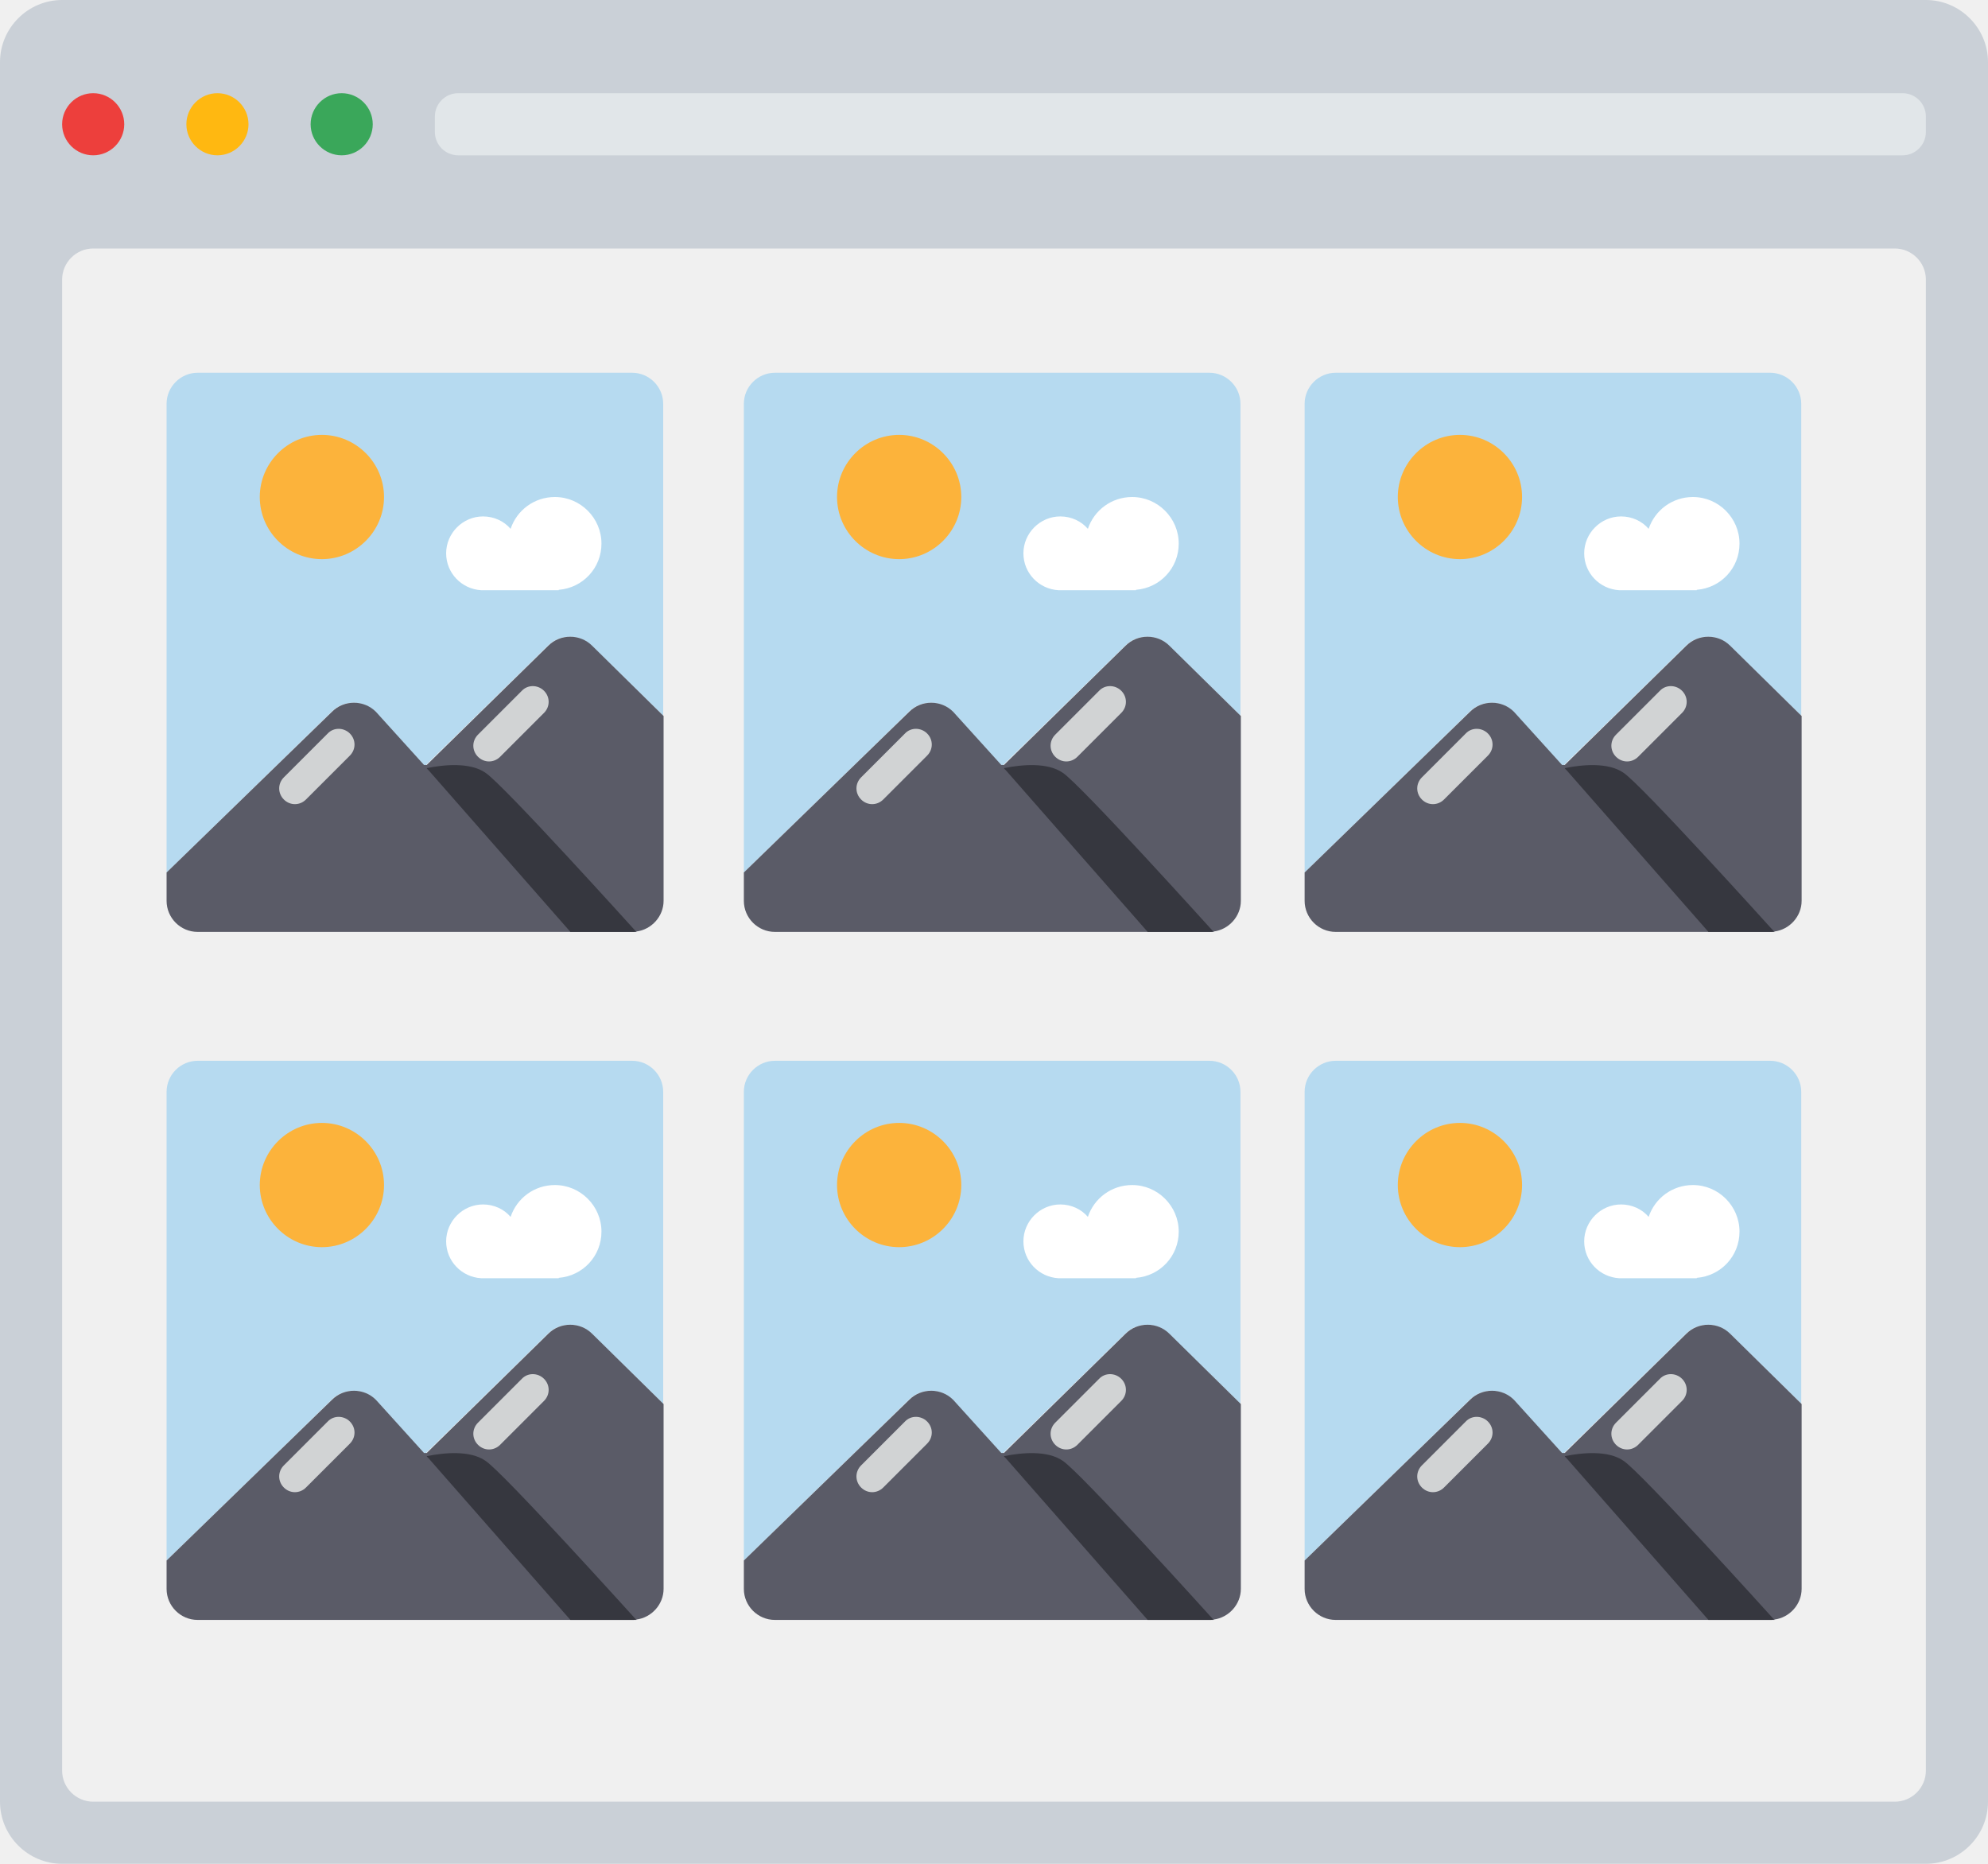
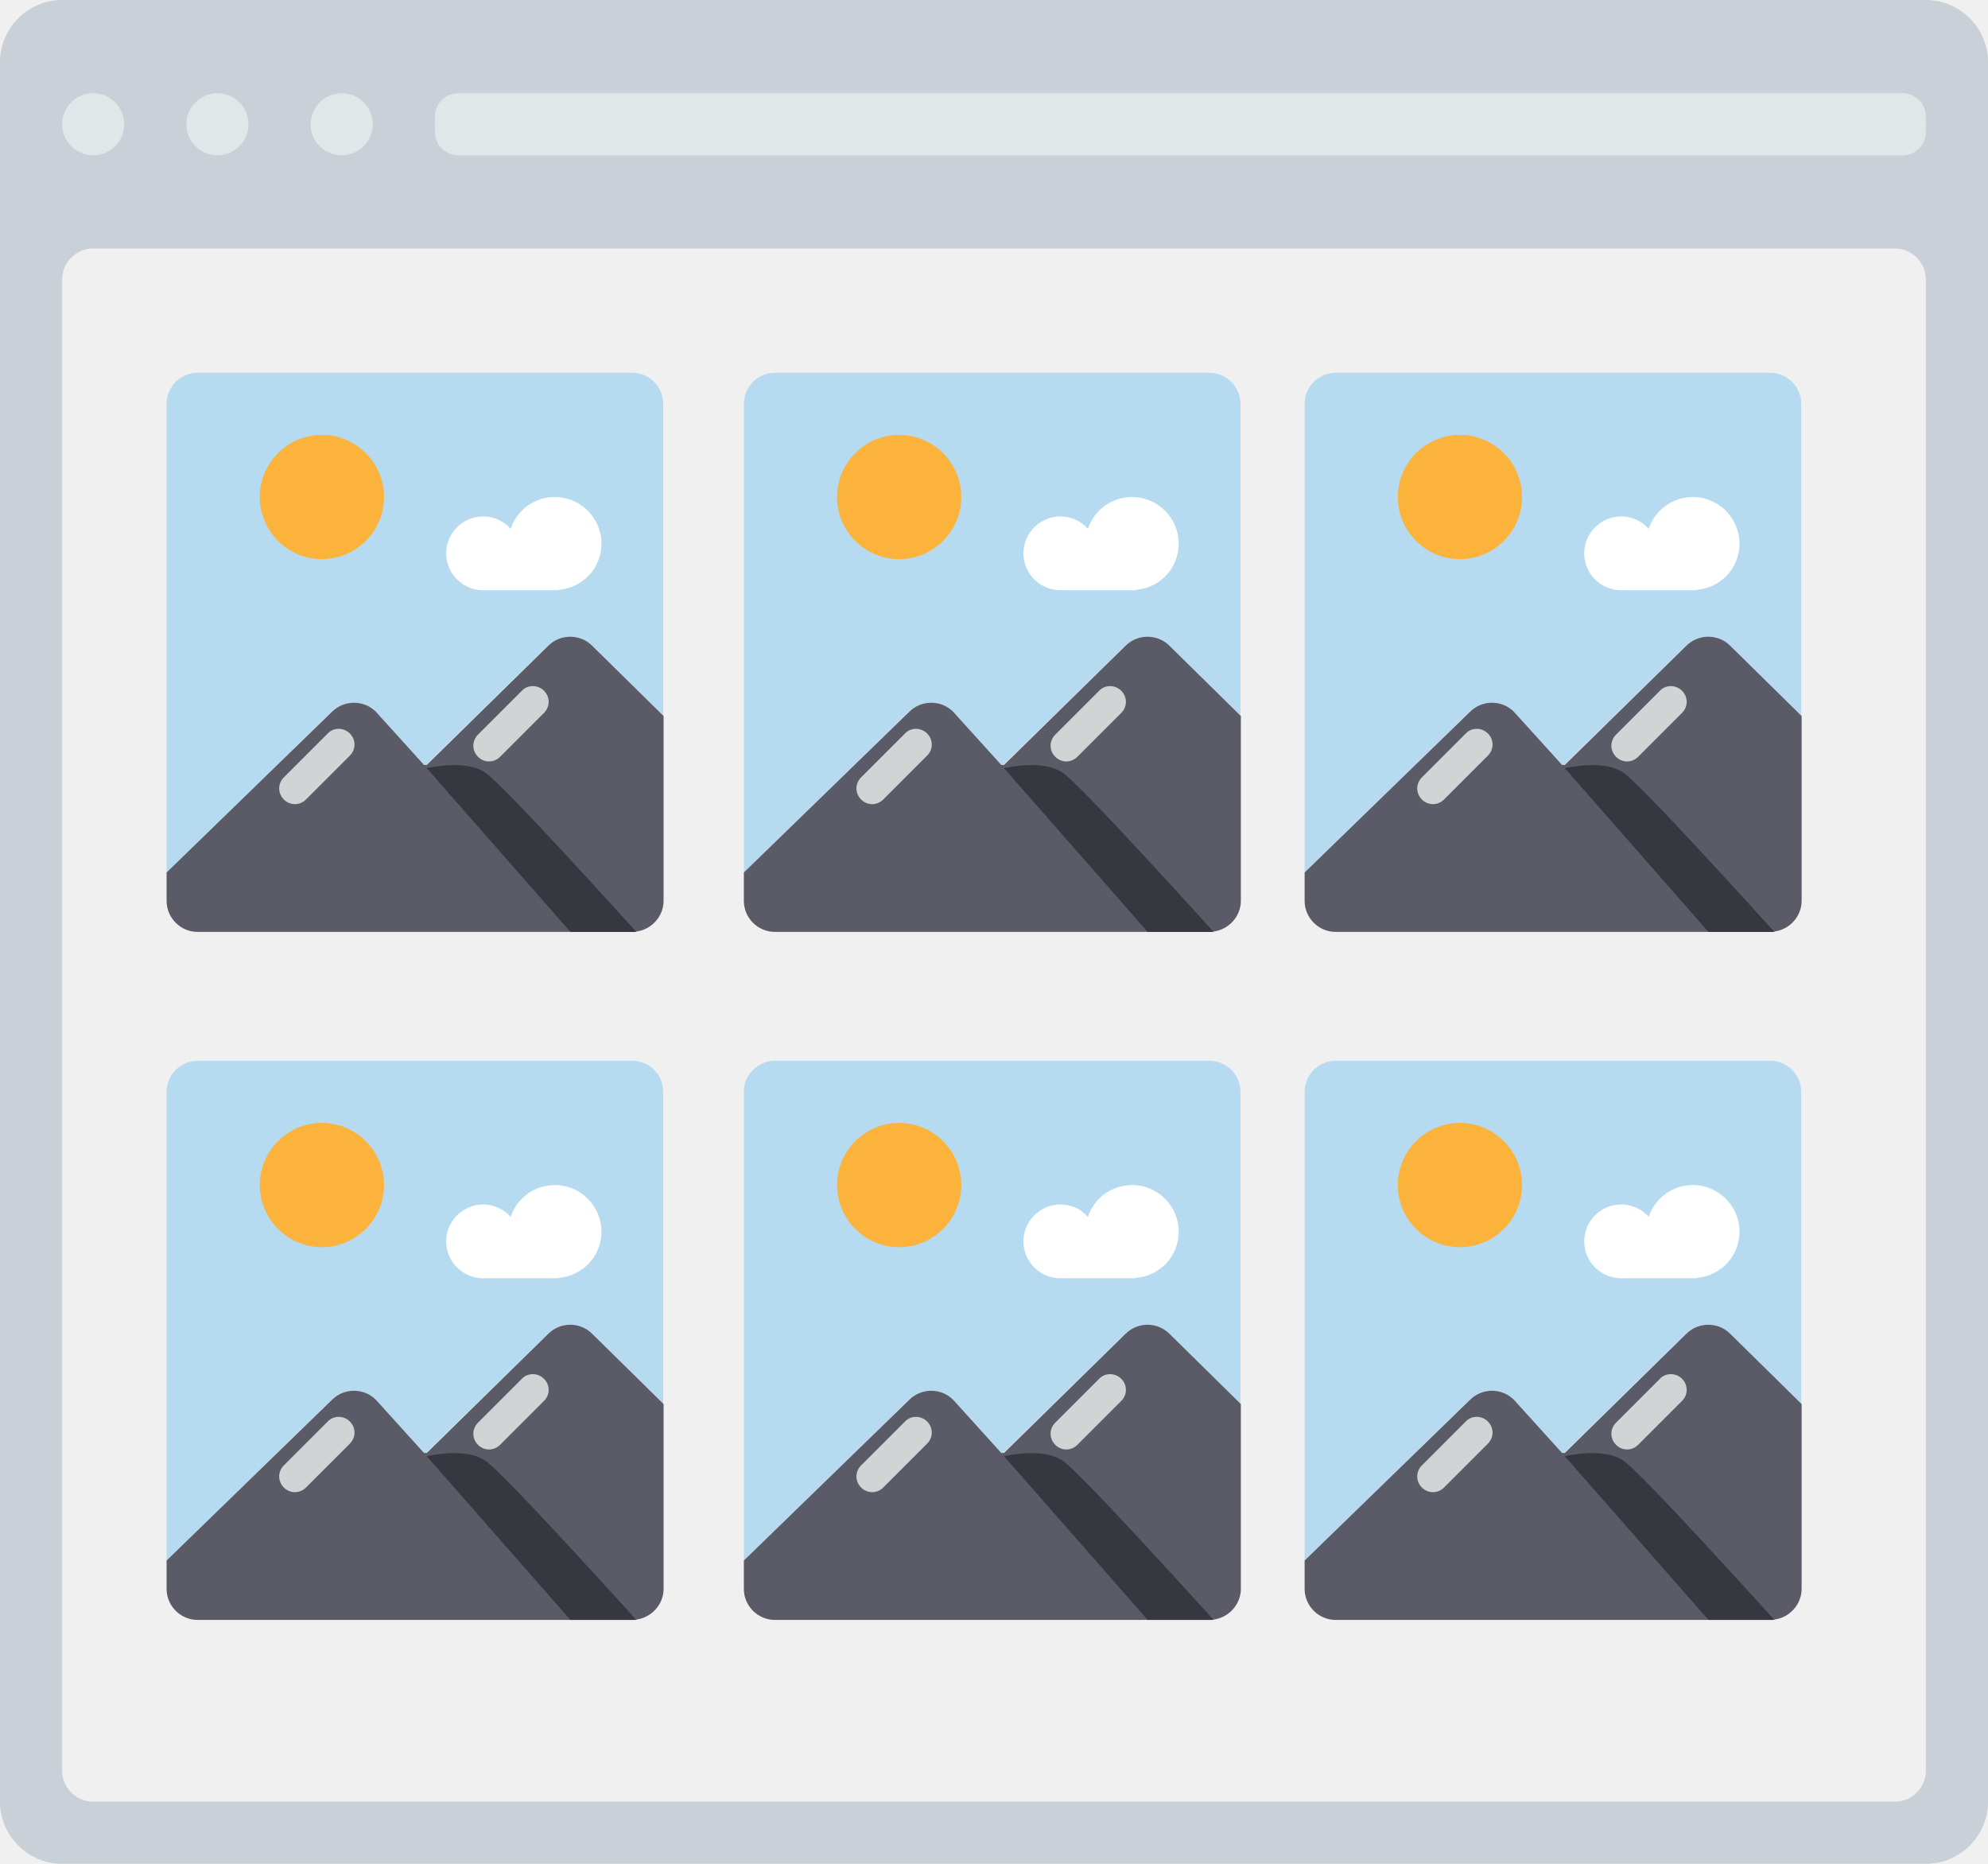
- <svg xmlns="http://www.w3.org/2000/svg" width="100%" height="100%" viewBox="0 0 512 480" version="1.1" xml:space="preserve" style="fill-rule:evenodd;clip-rule:evenodd;stroke-linejoin:round;stroke-miterlimit:1.414;">
+ <svg xmlns="http://www.w3.org/2000/svg" width="100%" height="100%" viewBox="0 0 512 480" version="1.1" xml:space="preserve" style="fill-rule:evenodd;clip-rule:evenodd;stroke-linejoin:round;stroke-miterlimit:2;">
  <g>
    <path d="M496,0L16,0C7.2,0 0,7.2 0,16L0,464C0,472.8 7.2,480 16,480L496,480C504.8,480 512,472.8 512,464L512,16C512,7.2 504.8,0 496,0ZM496,456C496,460.4 492.4,464 488,464L24,464C19.6,464 16,460.4 16,456L16,72C16,67.6 19.6,64 24,64L488,64C492.4,64 496,67.6 496,72L496,456Z" style="fill:rgb(202,208,215);fill-rule:nonzero;" />
    <path d="M490,40L118,40C114.7,40 112,37.3 112,34L112,30C112,26.7 114.7,24 118,24L490,24C493.3,24 496,26.7 496,30L496,34C496,37.3 493.3,40 490,40Z" style="fill:rgb(225,230,233);fill-rule:nonzero;" />
-     <path d="M24,40C19.6,40 16,36.4 16,32C16,27.6 19.6,24 24,24C28.4,24 32,27.6 32,32C32,36.4 28.4,40 24,40Z" style="fill:rgb(237,63,60);" />
-     <path d="M64,32C64,27.6 60.4,24 56,24C51.6,24 48,27.6 48,32C48,36.4 51.6,40 56,40C60.4,40 64,36.4 64,32Z" style="fill:rgb(255,184,17);" />
-     <path d="M96,32C96,27.6 92.4,24 88,24C83.6,24 80,27.6 80,32C80,36.4 83.6,40 88,40C92.4,40 96,36.4 96,32Z" style="fill:rgb(58,167,90);" />
+     <path d="M24,40C19.6,40 16,36.4 16,32C16,27.6 19.6,24 24,24C28.4,24 32,27.6 32,32C32,36.4 28.4,40 24,40Z" style="fill:rgb(225,230,233);" />
+     <path d="M64,32C64,27.6 60.4,24 56,24C51.6,24 48,27.6 48,32C48,36.4 51.6,40 56,40C60.4,40 64,36.4 64,32Z" style="fill:rgb(225,230,233);" />
+     <path d="M96,32C96,27.6 92.4,24 88,24C83.6,24 80,27.6 80,32C80,36.4 83.6,40 88,40C92.4,40 96,36.4 96,32Z" style="fill:rgb(225,230,233);" />
  </g>
  <g>
    <path d="M389.8,183.3L402.5,197.3L434.2,166.3C437.3,163.2 442.4,163.2 445.5,166.3L463.9,184.3L463.9,104C463.9,99.6 460.3,96 455.9,96L344,96C339.6,96 336,99.6 336,104L336,224.7L378.5,183.3C381.6,180.2 386.7,180.2 389.8,183.3Z" style="fill:rgb(182,218,240);fill-rule:nonzero;" />
    <path d="M445.6,166.3C442.5,163.2 437.4,163.2 434.3,166.3L403,197L402.3,197L389.9,183.3C386.8,180.2 381.7,180.2 378.6,183.3L336,224.7L336,232C336,236.4 339.6,240 344,240L457,240L457,239.9C460.9,239.4 464,236 464,232L464,184.4L445.6,166.3Z" style="fill:rgb(90,91,103);fill-rule:nonzero;" />
    <path d="M377.5,188.9L366.2,200.2C364.6,201.8 364.6,204.3 366.2,205.9C367.8,207.5 370.3,207.5 371.9,205.9L383.2,194.6C384.8,193 384.8,190.5 383.2,188.9C381.6,187.3 379,187.3 377.5,188.9Z" style="fill:rgb(209,211,212);fill-rule:nonzero;" />
    <path d="M427.5,177.9L416.2,189.2C414.6,190.8 414.6,193.3 416.2,194.9C417.8,196.5 420.3,196.5 421.9,194.9L433.2,183.6C434.8,182 434.8,179.5 433.2,177.9C431.6,176.3 429,176.3 427.5,177.9Z" style="fill:rgb(209,211,212);fill-rule:nonzero;" />
    <path d="M418.1,199C414.2,196.3 407.6,196.9 403.1,197.8L403,197.9L403.5,198.4L440,240L456,240C456.3,240 456.6,240 456.9,239.9C455.8,238.7 422.6,201.9 418.1,199Z" style="fill:rgb(54,55,63);fill-rule:nonzero;" />
    <path d="M376,144C367.2,144 360,136.8 360,128C360,119.2 367.2,112 376,112C384.8,112 392,119.2 392,128C392,136.8 384.8,144 376,144Z" style="fill:rgb(252,179,59);fill-rule:nonzero;" />
    <path d="M448,140C448,133.4 442.6,128 436,128C430.7,128 426.2,131.4 424.6,136.2C422.9,134.2 420.3,133 417.5,133C412.3,133 408,137.3 408,142.5C408,147.6 412,151.7 417,152L437,152L437,151.9C443.2,151.4 448,146.3 448,140Z" style="fill:white;fill-rule:nonzero;" />
  </g>
  <g transform="matrix(1,0,0,1,-293.097,0)">
    <path d="M389.8,183.3L402.5,197.3L434.2,166.3C437.3,163.2 442.4,163.2 445.5,166.3L463.9,184.3L463.9,104C463.9,99.6 460.3,96 455.9,96L344,96C339.6,96 336,99.6 336,104L336,224.7L378.5,183.3C381.6,180.2 386.7,180.2 389.8,183.3Z" style="fill:rgb(182,218,240);fill-rule:nonzero;" />
    <path d="M445.6,166.3C442.5,163.2 437.4,163.2 434.3,166.3L403,197L402.3,197L389.9,183.3C386.8,180.2 381.7,180.2 378.6,183.3L336,224.7L336,232C336,236.4 339.6,240 344,240L457,240L457,239.9C460.9,239.4 464,236 464,232L464,184.4L445.6,166.3Z" style="fill:rgb(90,91,103);fill-rule:nonzero;" />
    <path d="M377.5,188.9L366.2,200.2C364.6,201.8 364.6,204.3 366.2,205.9C367.8,207.5 370.3,207.5 371.9,205.9L383.2,194.6C384.8,193 384.8,190.5 383.2,188.9C381.6,187.3 379,187.3 377.5,188.9Z" style="fill:rgb(209,211,212);fill-rule:nonzero;" />
    <path d="M427.5,177.9L416.2,189.2C414.6,190.8 414.6,193.3 416.2,194.9C417.8,196.5 420.3,196.5 421.9,194.9L433.2,183.6C434.8,182 434.8,179.5 433.2,177.9C431.6,176.3 429,176.3 427.5,177.9Z" style="fill:rgb(209,211,212);fill-rule:nonzero;" />
    <path d="M418.1,199C414.2,196.3 407.6,196.9 403.1,197.8L403,197.9L403.5,198.4L440,240L456,240C456.3,240 456.6,240 456.9,239.9C455.8,238.7 422.6,201.9 418.1,199Z" style="fill:rgb(54,55,63);fill-rule:nonzero;" />
    <path d="M376,144C367.2,144 360,136.8 360,128C360,119.2 367.2,112 376,112C384.8,112 392,119.2 392,128C392,136.8 384.8,144 376,144Z" style="fill:rgb(252,179,59);fill-rule:nonzero;" />
    <path d="M448,140C448,133.4 442.6,128 436,128C430.7,128 426.2,131.4 424.6,136.2C422.9,134.2 420.3,133 417.5,133C412.3,133 408,137.3 408,142.5C408,147.6 412,151.7 417,152L437,152L437,151.9C443.2,151.4 448,146.3 448,140Z" style="fill:white;fill-rule:nonzero;" />
  </g>
  <g transform="matrix(1,0,0,1,-144.425,0)">
    <path d="M389.8,183.3L402.5,197.3L434.2,166.3C437.3,163.2 442.4,163.2 445.5,166.3L463.9,184.3L463.9,104C463.9,99.6 460.3,96 455.9,96L344,96C339.6,96 336,99.6 336,104L336,224.7L378.5,183.3C381.6,180.2 386.7,180.2 389.8,183.3Z" style="fill:rgb(182,218,240);fill-rule:nonzero;" />
    <path d="M445.6,166.3C442.5,163.2 437.4,163.2 434.3,166.3L403,197L402.3,197L389.9,183.3C386.8,180.2 381.7,180.2 378.6,183.3L336,224.7L336,232C336,236.4 339.6,240 344,240L457,240L457,239.9C460.9,239.4 464,236 464,232L464,184.4L445.6,166.3Z" style="fill:rgb(90,91,103);fill-rule:nonzero;" />
    <path d="M377.5,188.9L366.2,200.2C364.6,201.8 364.6,204.3 366.2,205.9C367.8,207.5 370.3,207.5 371.9,205.9L383.2,194.6C384.8,193 384.8,190.5 383.2,188.9C381.6,187.3 379,187.3 377.5,188.9Z" style="fill:rgb(209,211,212);fill-rule:nonzero;" />
    <path d="M427.5,177.9L416.2,189.2C414.6,190.8 414.6,193.3 416.2,194.9C417.8,196.5 420.3,196.5 421.9,194.9L433.2,183.6C434.8,182 434.8,179.5 433.2,177.9C431.6,176.3 429,176.3 427.5,177.9Z" style="fill:rgb(209,211,212);fill-rule:nonzero;" />
    <path d="M418.1,199C414.2,196.3 407.6,196.9 403.1,197.8L403,197.9L403.5,198.4L440,240L456,240C456.3,240 456.6,240 456.9,239.9C455.8,238.7 422.6,201.9 418.1,199Z" style="fill:rgb(54,55,63);fill-rule:nonzero;" />
    <path d="M376,144C367.2,144 360,136.8 360,128C360,119.2 367.2,112 376,112C384.8,112 392,119.2 392,128C392,136.8 384.8,144 376,144Z" style="fill:rgb(252,179,59);fill-rule:nonzero;" />
    <path d="M448,140C448,133.4 442.6,128 436,128C430.7,128 426.2,131.4 424.6,136.2C422.9,134.2 420.3,133 417.5,133C412.3,133 408,137.3 408,142.5C408,147.6 412,151.7 417,152L437,152L437,151.9C443.2,151.4 448,146.3 448,140Z" style="fill:white;fill-rule:nonzero;" />
  </g>
  <g transform="matrix(1,0,0,1,0,177.193)">
    <path d="M389.8,183.3L402.5,197.3L434.2,166.3C437.3,163.2 442.4,163.2 445.5,166.3L463.9,184.3L463.9,104C463.9,99.6 460.3,96 455.9,96L344,96C339.6,96 336,99.6 336,104L336,224.7L378.5,183.3C381.6,180.2 386.7,180.2 389.8,183.3Z" style="fill:rgb(182,218,240);fill-rule:nonzero;" />
    <path d="M445.6,166.3C442.5,163.2 437.4,163.2 434.3,166.3L403,197L402.3,197L389.9,183.3C386.8,180.2 381.7,180.2 378.6,183.3L336,224.7L336,232C336,236.4 339.6,240 344,240L457,240L457,239.9C460.9,239.4 464,236 464,232L464,184.4L445.6,166.3Z" style="fill:rgb(90,91,103);fill-rule:nonzero;" />
    <path d="M377.5,188.9L366.2,200.2C364.6,201.8 364.6,204.3 366.2,205.9C367.8,207.5 370.3,207.5 371.9,205.9L383.2,194.6C384.8,193 384.8,190.5 383.2,188.9C381.6,187.3 379,187.3 377.5,188.9Z" style="fill:rgb(209,211,212);fill-rule:nonzero;" />
    <path d="M427.5,177.9L416.2,189.2C414.6,190.8 414.6,193.3 416.2,194.9C417.8,196.5 420.3,196.5 421.9,194.9L433.2,183.6C434.8,182 434.8,179.5 433.2,177.9C431.6,176.3 429,176.3 427.5,177.9Z" style="fill:rgb(209,211,212);fill-rule:nonzero;" />
    <path d="M418.1,199C414.2,196.3 407.6,196.9 403.1,197.8L403,197.9L403.5,198.4L440,240L456,240C456.3,240 456.6,240 456.9,239.9C455.8,238.7 422.6,201.9 418.1,199Z" style="fill:rgb(54,55,63);fill-rule:nonzero;" />
    <path d="M376,144C367.2,144 360,136.8 360,128C360,119.2 367.2,112 376,112C384.8,112 392,119.2 392,128C392,136.8 384.8,144 376,144Z" style="fill:rgb(252,179,59);fill-rule:nonzero;" />
    <path d="M448,140C448,133.4 442.6,128 436,128C430.7,128 426.2,131.4 424.6,136.2C422.9,134.2 420.3,133 417.5,133C412.3,133 408,137.3 408,142.5C408,147.6 412,151.7 417,152L437,152L437,151.9C443.2,151.4 448,146.3 448,140Z" style="fill:white;fill-rule:nonzero;" />
  </g>
  <g transform="matrix(1,0,0,1,-293.097,177.193)">
    <path d="M389.8,183.3L402.5,197.3L434.2,166.3C437.3,163.2 442.4,163.2 445.5,166.3L463.9,184.3L463.9,104C463.9,99.6 460.3,96 455.9,96L344,96C339.6,96 336,99.6 336,104L336,224.7L378.5,183.3C381.6,180.2 386.7,180.2 389.8,183.3Z" style="fill:rgb(182,218,240);fill-rule:nonzero;" />
    <path d="M445.6,166.3C442.5,163.2 437.4,163.2 434.3,166.3L403,197L402.3,197L389.9,183.3C386.8,180.2 381.7,180.2 378.6,183.3L336,224.7L336,232C336,236.4 339.6,240 344,240L457,240L457,239.9C460.9,239.4 464,236 464,232L464,184.4L445.6,166.3Z" style="fill:rgb(90,91,103);fill-rule:nonzero;" />
    <path d="M377.5,188.9L366.2,200.2C364.6,201.8 364.6,204.3 366.2,205.9C367.8,207.5 370.3,207.5 371.9,205.9L383.2,194.6C384.8,193 384.8,190.5 383.2,188.9C381.6,187.3 379,187.3 377.5,188.9Z" style="fill:rgb(209,211,212);fill-rule:nonzero;" />
    <path d="M427.5,177.9L416.2,189.2C414.6,190.8 414.6,193.3 416.2,194.9C417.8,196.5 420.3,196.5 421.9,194.9L433.2,183.6C434.8,182 434.8,179.5 433.2,177.9C431.6,176.3 429,176.3 427.5,177.9Z" style="fill:rgb(209,211,212);fill-rule:nonzero;" />
    <path d="M418.1,199C414.2,196.3 407.6,196.9 403.1,197.8L403,197.9L403.5,198.4L440,240L456,240C456.3,240 456.6,240 456.9,239.9C455.8,238.7 422.6,201.9 418.1,199Z" style="fill:rgb(54,55,63);fill-rule:nonzero;" />
    <path d="M376,144C367.2,144 360,136.8 360,128C360,119.2 367.2,112 376,112C384.8,112 392,119.2 392,128C392,136.8 384.8,144 376,144Z" style="fill:rgb(252,179,59);fill-rule:nonzero;" />
    <path d="M448,140C448,133.4 442.6,128 436,128C430.7,128 426.2,131.4 424.6,136.2C422.9,134.2 420.3,133 417.5,133C412.3,133 408,137.3 408,142.5C408,147.6 412,151.7 417,152L437,152L437,151.9C443.2,151.4 448,146.3 448,140Z" style="fill:white;fill-rule:nonzero;" />
  </g>
  <g transform="matrix(1,0,0,1,-144.425,177.193)">
    <path d="M389.8,183.3L402.5,197.3L434.2,166.3C437.3,163.2 442.4,163.2 445.5,166.3L463.9,184.3L463.9,104C463.9,99.6 460.3,96 455.9,96L344,96C339.6,96 336,99.6 336,104L336,224.7L378.5,183.3C381.6,180.2 386.7,180.2 389.8,183.3Z" style="fill:rgb(182,218,240);fill-rule:nonzero;" />
    <path d="M445.6,166.3C442.5,163.2 437.4,163.2 434.3,166.3L403,197L402.3,197L389.9,183.3C386.8,180.2 381.7,180.2 378.6,183.3L336,224.7L336,232C336,236.4 339.6,240 344,240L457,240L457,239.9C460.9,239.4 464,236 464,232L464,184.4L445.6,166.3Z" style="fill:rgb(90,91,103);fill-rule:nonzero;" />
    <path d="M377.5,188.9L366.2,200.2C364.6,201.8 364.6,204.3 366.2,205.9C367.8,207.5 370.3,207.5 371.9,205.9L383.2,194.6C384.8,193 384.8,190.5 383.2,188.9C381.6,187.3 379,187.3 377.5,188.9Z" style="fill:rgb(209,211,212);fill-rule:nonzero;" />
    <path d="M427.5,177.9L416.2,189.2C414.6,190.8 414.6,193.3 416.2,194.9C417.8,196.5 420.3,196.5 421.9,194.9L433.2,183.6C434.8,182 434.8,179.5 433.2,177.9C431.6,176.3 429,176.3 427.5,177.9Z" style="fill:rgb(209,211,212);fill-rule:nonzero;" />
    <path d="M418.1,199C414.2,196.3 407.6,196.9 403.1,197.8L403,197.9L403.5,198.4L440,240L456,240C456.3,240 456.6,240 456.9,239.9C455.8,238.7 422.6,201.9 418.1,199Z" style="fill:rgb(54,55,63);fill-rule:nonzero;" />
    <path d="M376,144C367.2,144 360,136.8 360,128C360,119.2 367.2,112 376,112C384.8,112 392,119.2 392,128C392,136.8 384.8,144 376,144Z" style="fill:rgb(252,179,59);fill-rule:nonzero;" />
    <path d="M448,140C448,133.4 442.6,128 436,128C430.7,128 426.2,131.4 424.6,136.2C422.9,134.2 420.3,133 417.5,133C412.3,133 408,137.3 408,142.5C408,147.6 412,151.7 417,152L437,152L437,151.9C443.2,151.4 448,146.3 448,140Z" style="fill:white;fill-rule:nonzero;" />
  </g>
</svg>
